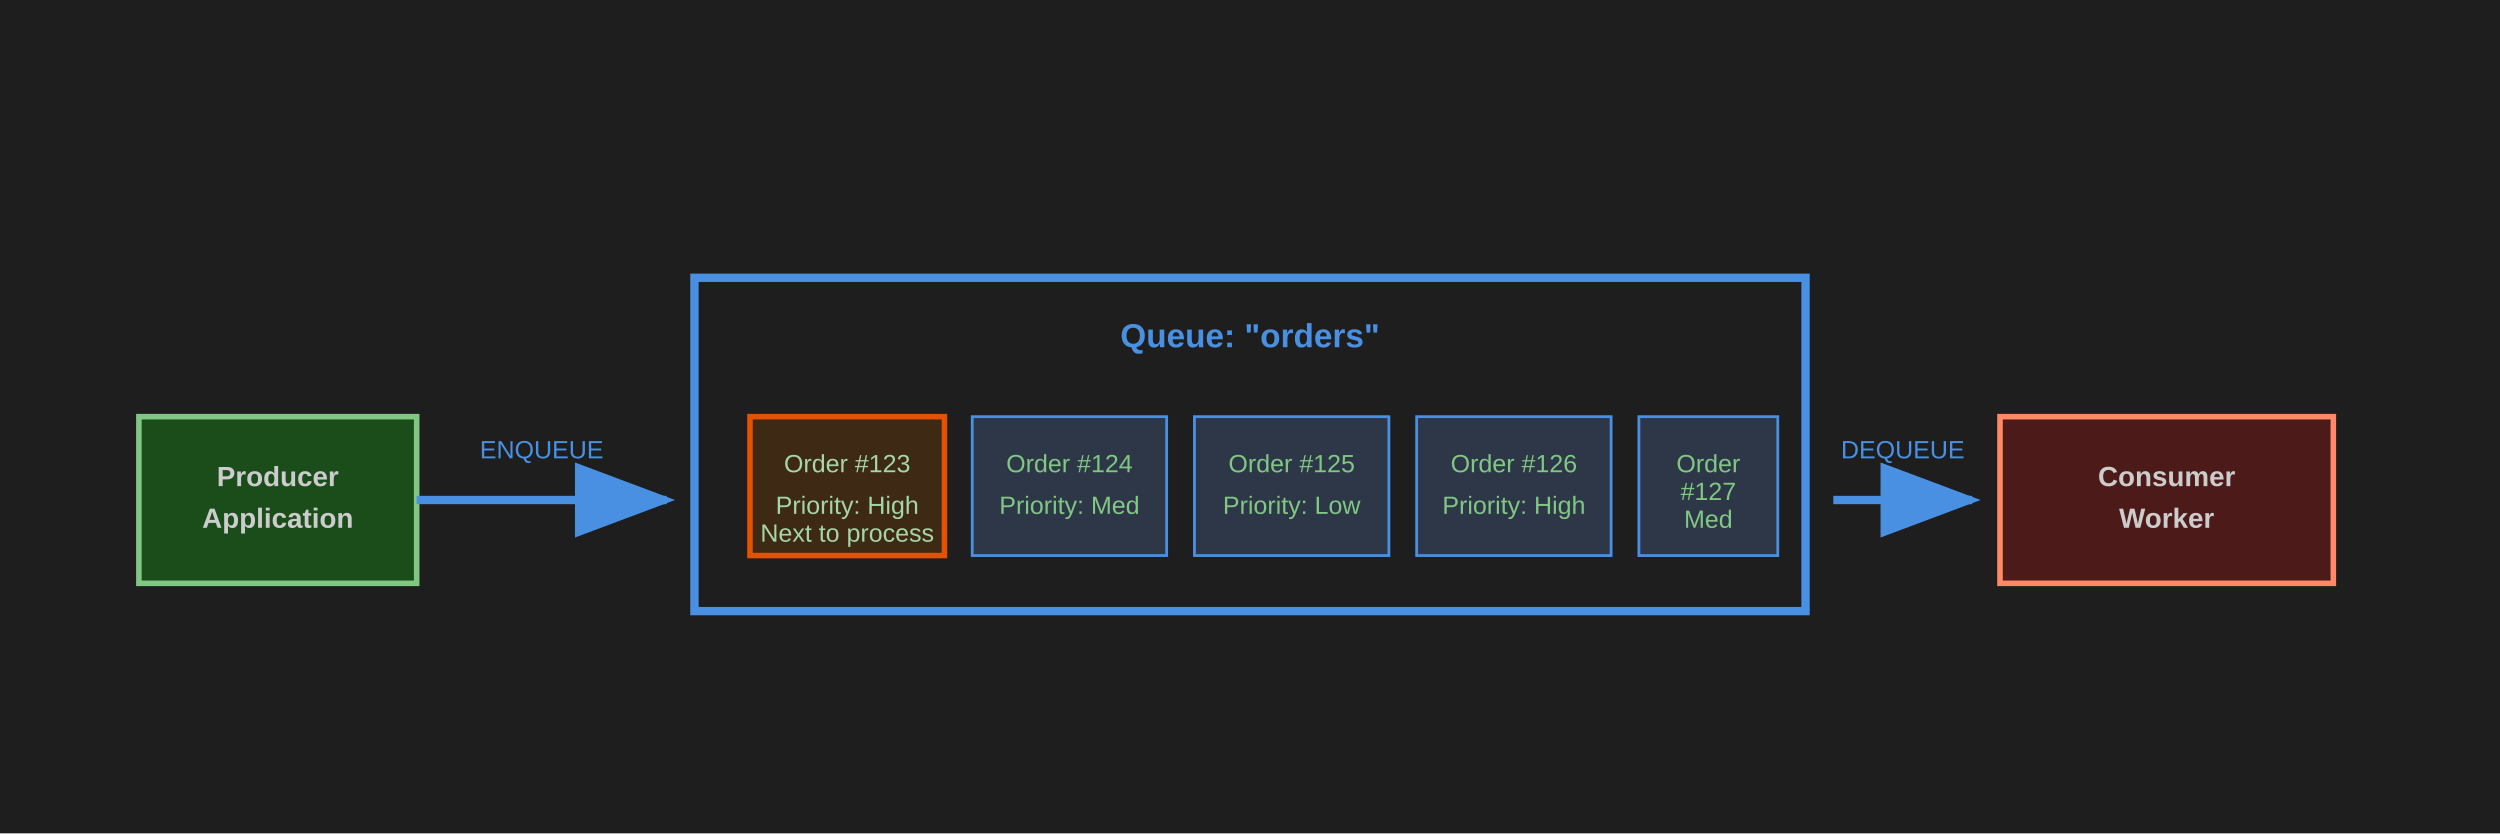
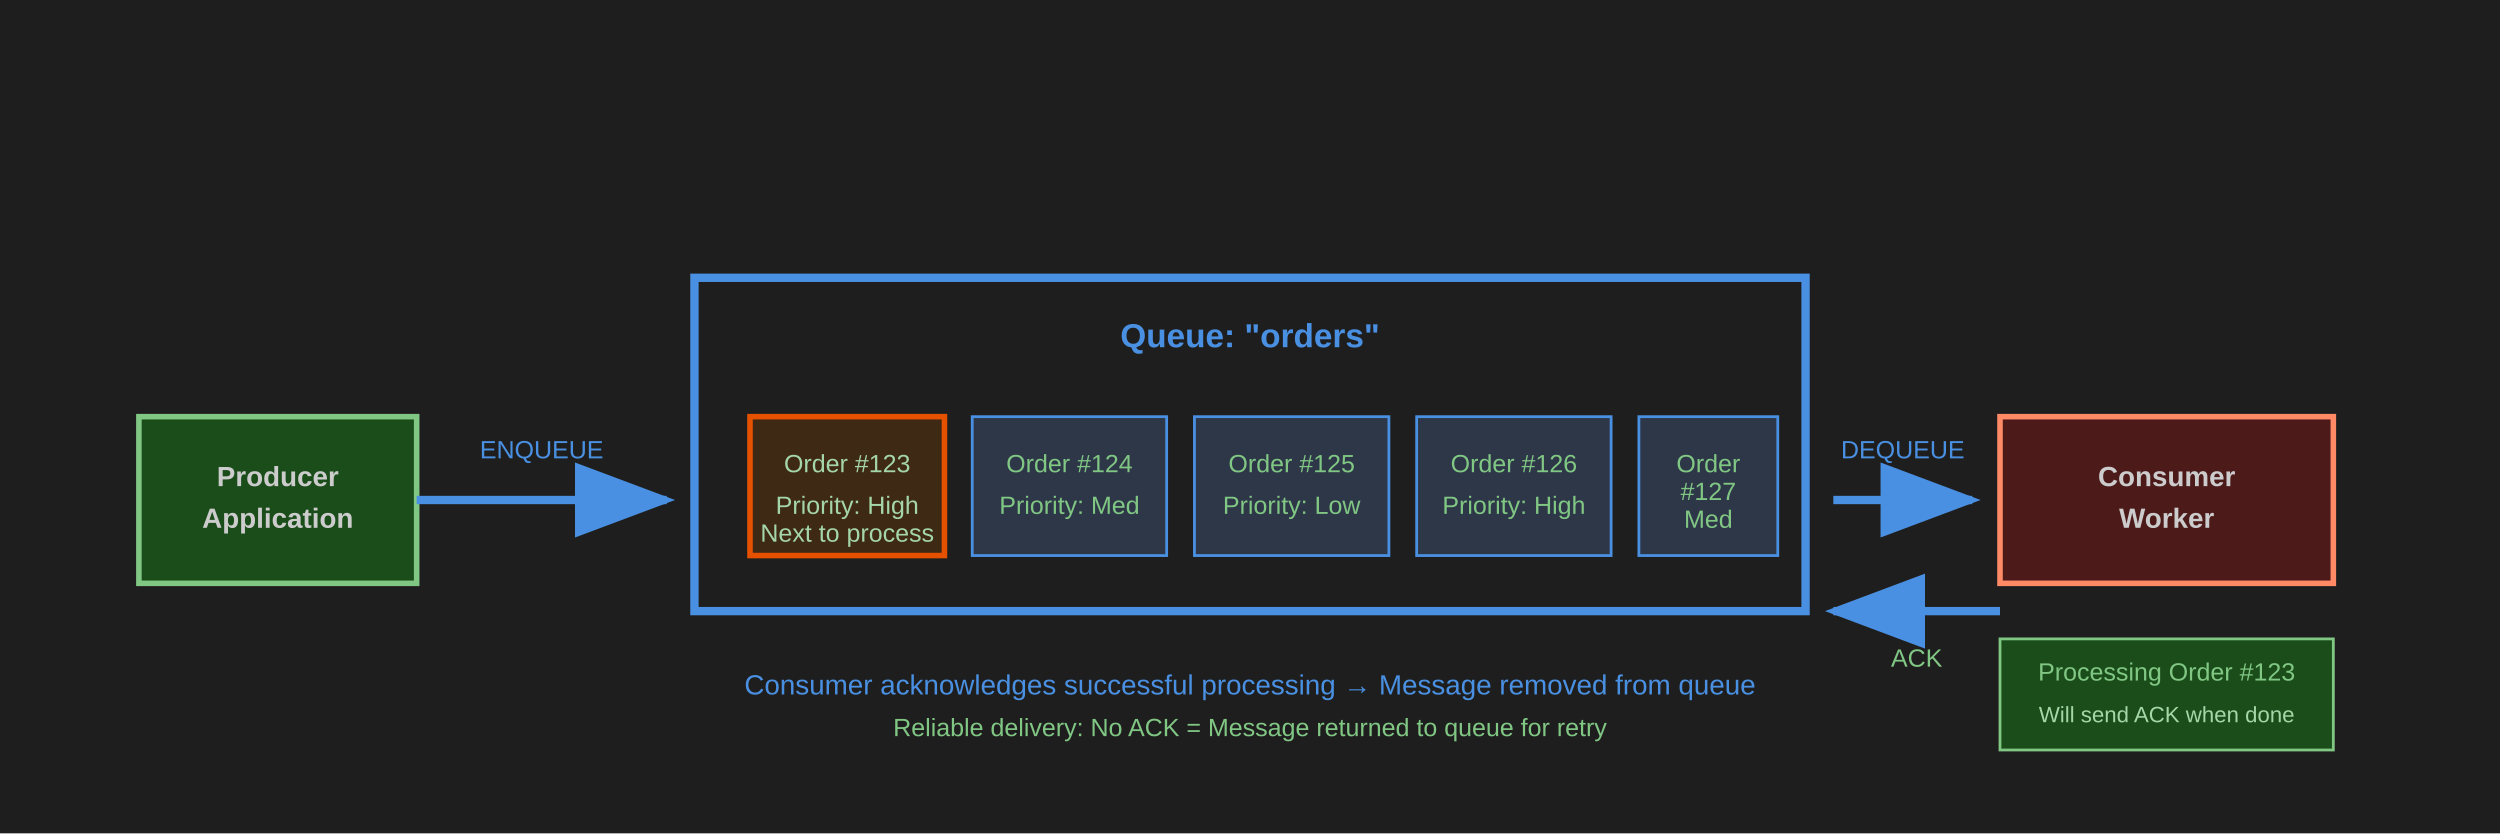
<svg xmlns="http://www.w3.org/2000/svg" width="900" height="300">
  <defs>
    <style>
      .bg { fill: #1e1e1e; }
      .queue-border { fill: none; stroke: #4a90e2; stroke-width: 3; }
      .queue-title { font-family: Arial, sans-serif; font-size: 12px; font-weight: bold; text-anchor: middle; fill: #4a90e2; }
      .message { fill: #2d3748; stroke: #4a90e2; stroke-width: 1; }
      .focused-message { fill: #3d2914; stroke: #e65100; stroke-width: 2; }
      .message-text { font-family: Arial, sans-serif; font-size: 9px; text-anchor: middle; fill: #81c784; }
      .focused-message-text { font-family: Arial, sans-serif; font-size: 9px; text-anchor: middle; fill: #a5d6a7; }
      .producer { fill: #1a4d1a; stroke: #81c784; stroke-width: 2; }
      .consumer { fill: #4d1a1a; stroke: #ff8a65; stroke-width: 2; }
      .arrow { stroke: #666; stroke-width: 2; fill: none; marker-end: url(#arrowhead); }
      .flow-arrow { stroke: #4a90e2; stroke-width: 3; fill: none; marker-end: url(#bluearrowhead); }
      .component-text { font-family: Arial, sans-serif; font-size: 10px; font-weight: bold; text-anchor: middle; fill: #ccc; }
      .fifo-text { font-family: Arial, sans-serif; font-size: 8px; text-anchor: middle; fill: #999; }
    </style>
    <defs>
      <marker id="arrowhead" markerWidth="10" markerHeight="7" refX="9" refY="3.5" orient="auto">
        <polygon points="0 0, 10 3.5, 0 7" fill="#666" />
      </marker>
      <marker id="bluearrowhead" markerWidth="12" markerHeight="9" refX="11" refY="4.5" orient="auto">
        <polygon points="0 0, 12 4.5, 0 9" fill="#4a90e2" />
      </marker>
    </defs>
  </defs>
  <rect x="0" y="0" width="900" height="300" class="bg" />
  <rect x="50" y="150" width="100" height="60" class="producer" />
  <text x="100" y="175" class="component-text">Producer</text>
  <text x="100" y="190" class="component-text">Application</text>
  <rect x="250" y="100" width="400" height="120" class="queue-border" />
  <text x="450" y="125" class="queue-title">Queue: "orders"</text>
  <rect x="270" y="150" width="70" height="50" class="focused-message" />
  <text x="305" y="170" class="focused-message-text">Order #123</text>
  <text x="305" y="185" class="focused-message-text">Priority: High</text>
  <text x="305" y="195" class="focused-message-text">Next to process</text>
  <rect x="350" y="150" width="70" height="50" class="message" />
  <text x="385" y="170" class="message-text">Order #124</text>
  <text x="385" y="185" class="message-text">Priority: Med</text>
  <rect x="430" y="150" width="70" height="50" class="message" />
  <text x="465" y="170" class="message-text">Order #125</text>
  <text x="465" y="185" class="message-text">Priority: Low</text>
  <rect x="510" y="150" width="70" height="50" class="message" />
  <text x="545" y="170" class="message-text">Order #126</text>
  <text x="545" y="185" class="message-text">Priority: High</text>
  <rect x="590" y="150" width="50" height="50" class="message" />
  <text x="615" y="170" class="message-text">Order</text>
  <text x="615" y="180" class="message-text">#127</text>
  <text x="615" y="190" class="message-text">Med</text>
  <rect x="720" y="150" width="120" height="60" class="consumer" />
  <text x="780" y="175" class="component-text">Consumer</text>
  <text x="780" y="190" class="component-text">Worker</text>
  <line x1="150" y1="180" x2="240" y2="180" class="flow-arrow" />
  <text x="195" y="165" style="font-family: Arial, sans-serif; font-size: 9px; text-anchor: middle; fill: #4a90e2;">ENQUEUE</text>
  <line x1="660" y1="180" x2="710" y2="180" class="flow-arrow" />
  <text x="685" y="165" style="font-family: Arial, sans-serif; font-size: 9px; text-anchor: middle; fill: #4a90e2;">DEQUEUE</text>
+   <line x1="720" y1="220" x2="660" y2="220" class="flow-arrow" />
+   <text x="690" y="240" style="font-family: Arial, sans-serif; font-size: 9px; text-anchor: middle; fill: #81c784;">ACK</text>
+   <rect x="720" y="230" width="120" height="40" fill="#1a4d1a" stroke="#81c784" stroke-width="1" />
+   <text x="780" y="245" style="font-family: Arial, sans-serif; font-size: 9px; text-anchor: middle; fill: #81c784;">Processing Order #123</text>
+   <text x="780" y="260" style="font-family: Arial, sans-serif; font-size: 8px; text-anchor: middle; fill: #a5d6a7;">Will send ACK when done</text>
+   <text x="450" y="250" style="font-family: Arial, sans-serif; font-size: 10px; text-anchor: middle; fill: #4a90e2;">Consumer acknowledges successful processing → Message removed from queue</text>
+   <text x="450" y="265" style="font-family: Arial, sans-serif; font-size: 9px; text-anchor: middle; fill: #81c784;">Reliable delivery: No ACK = Message returned to queue for retry</text>
</svg>
